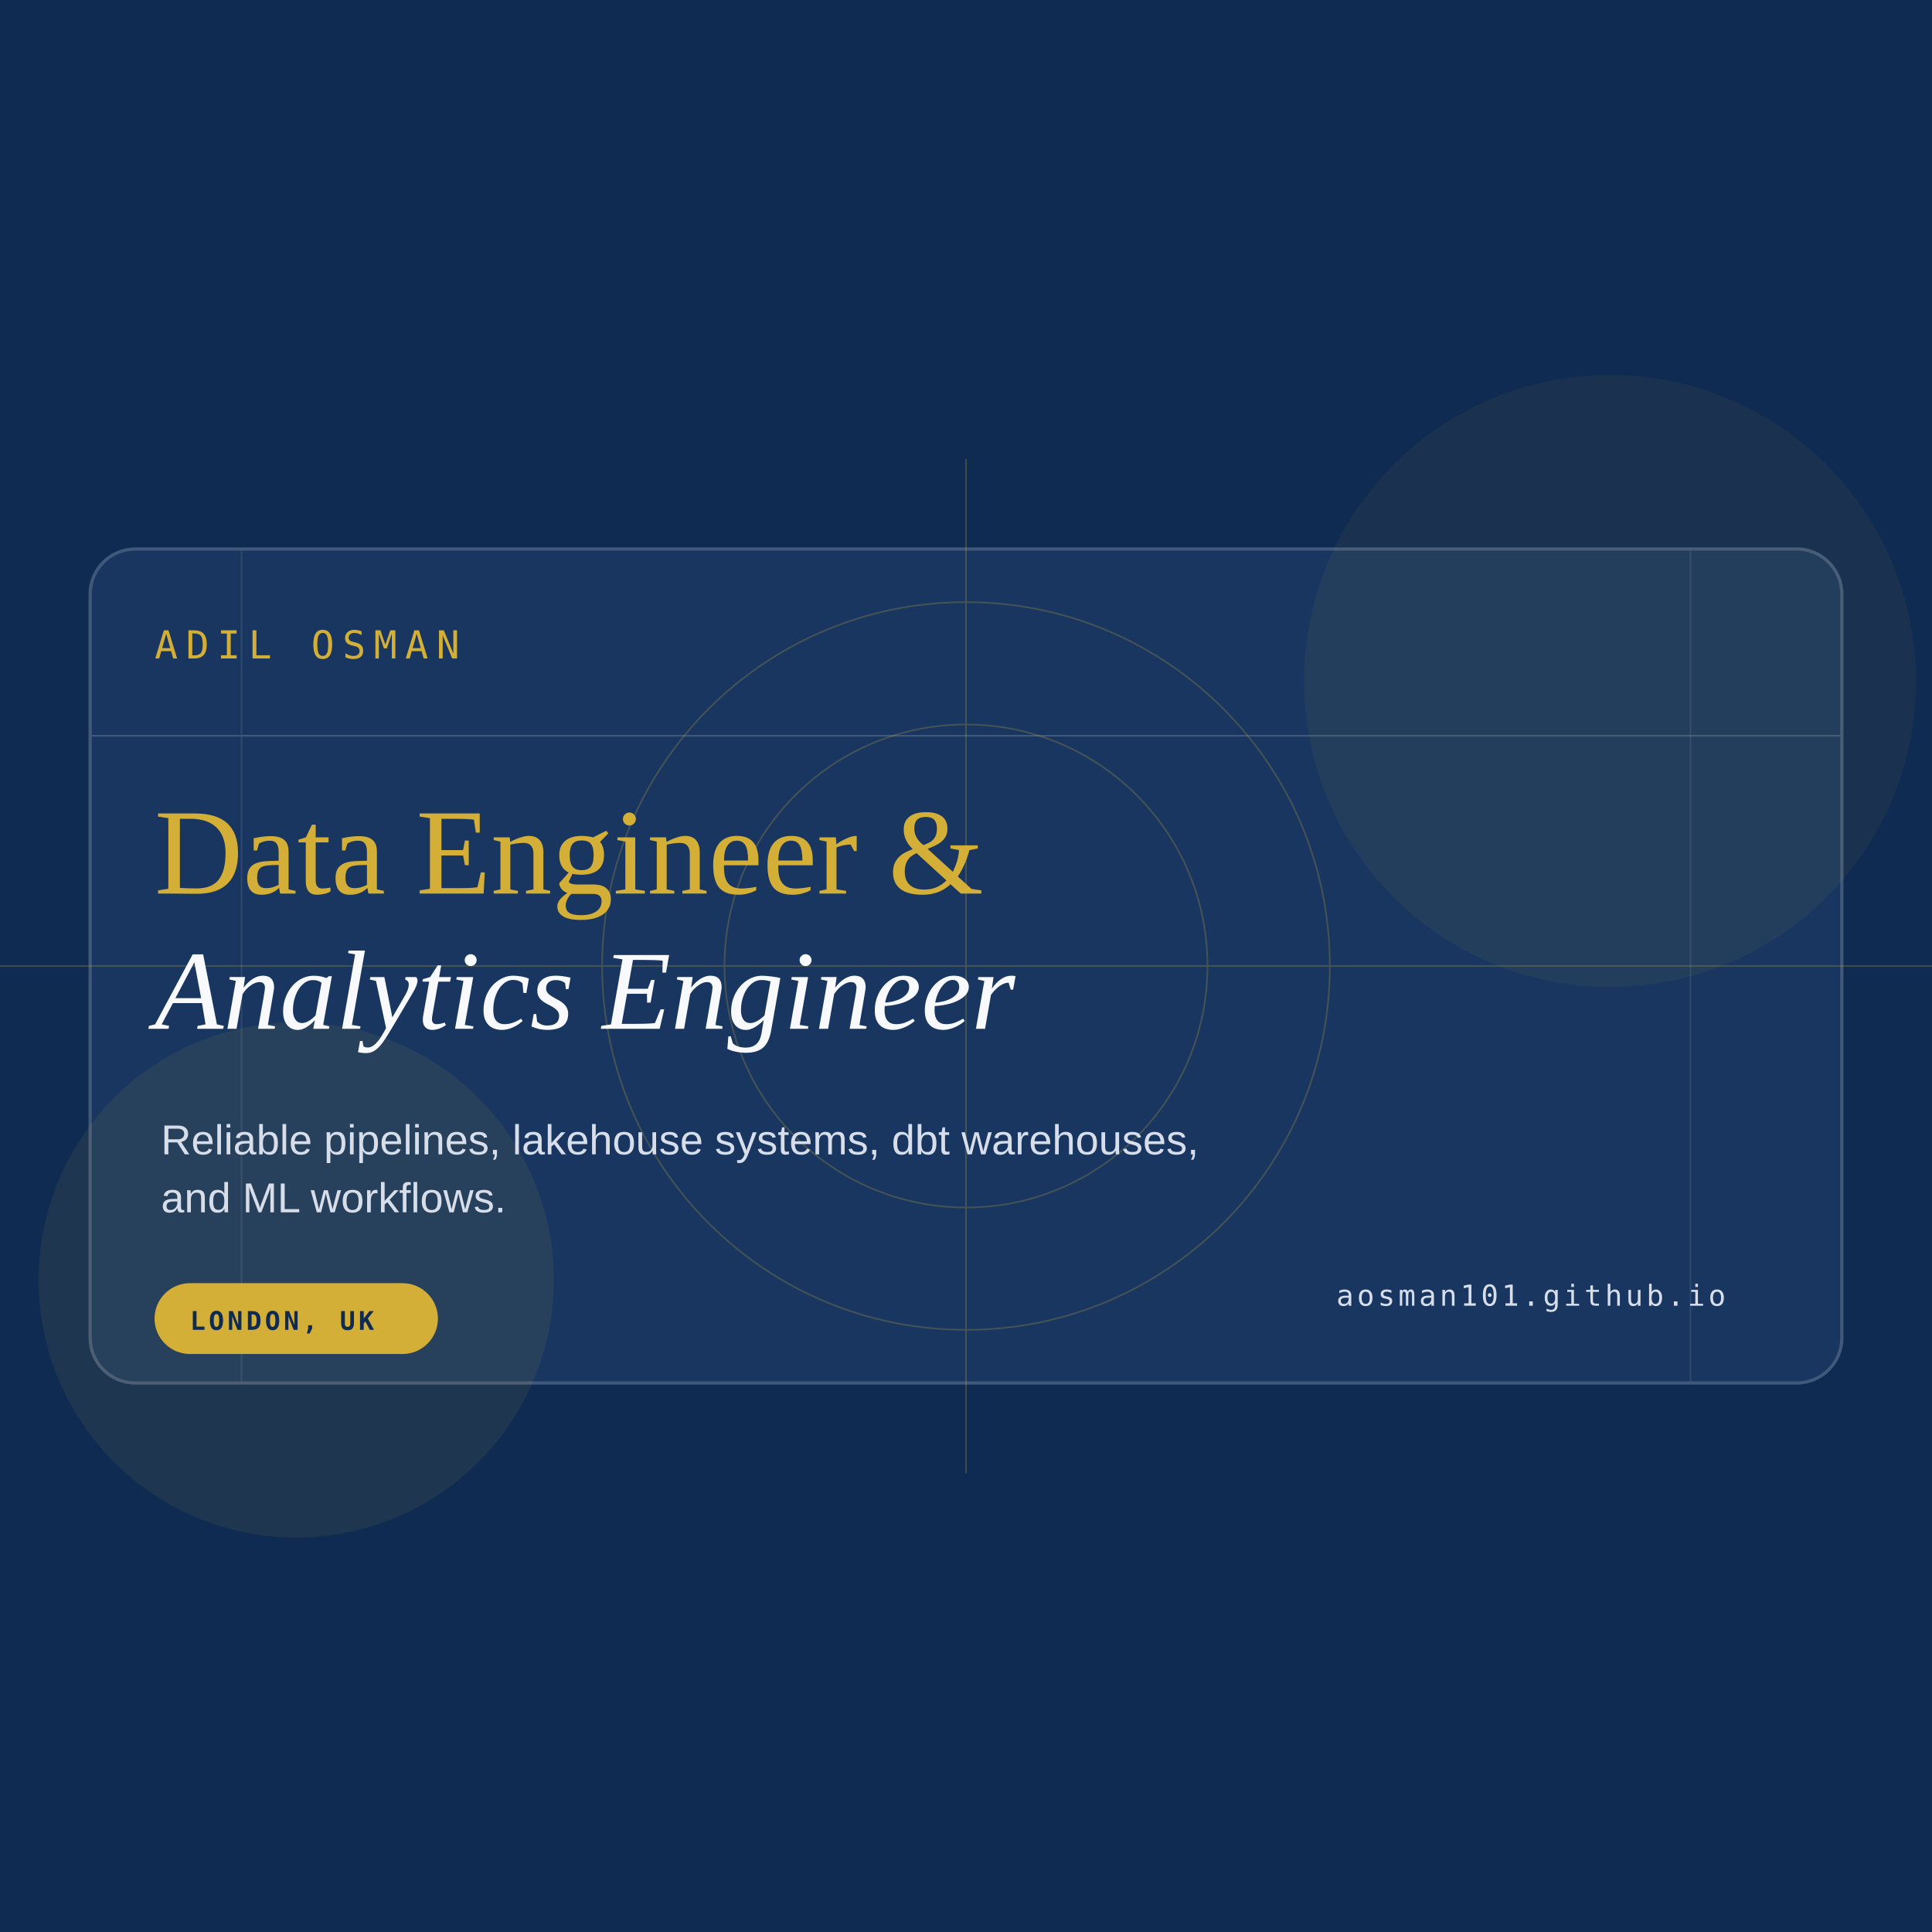
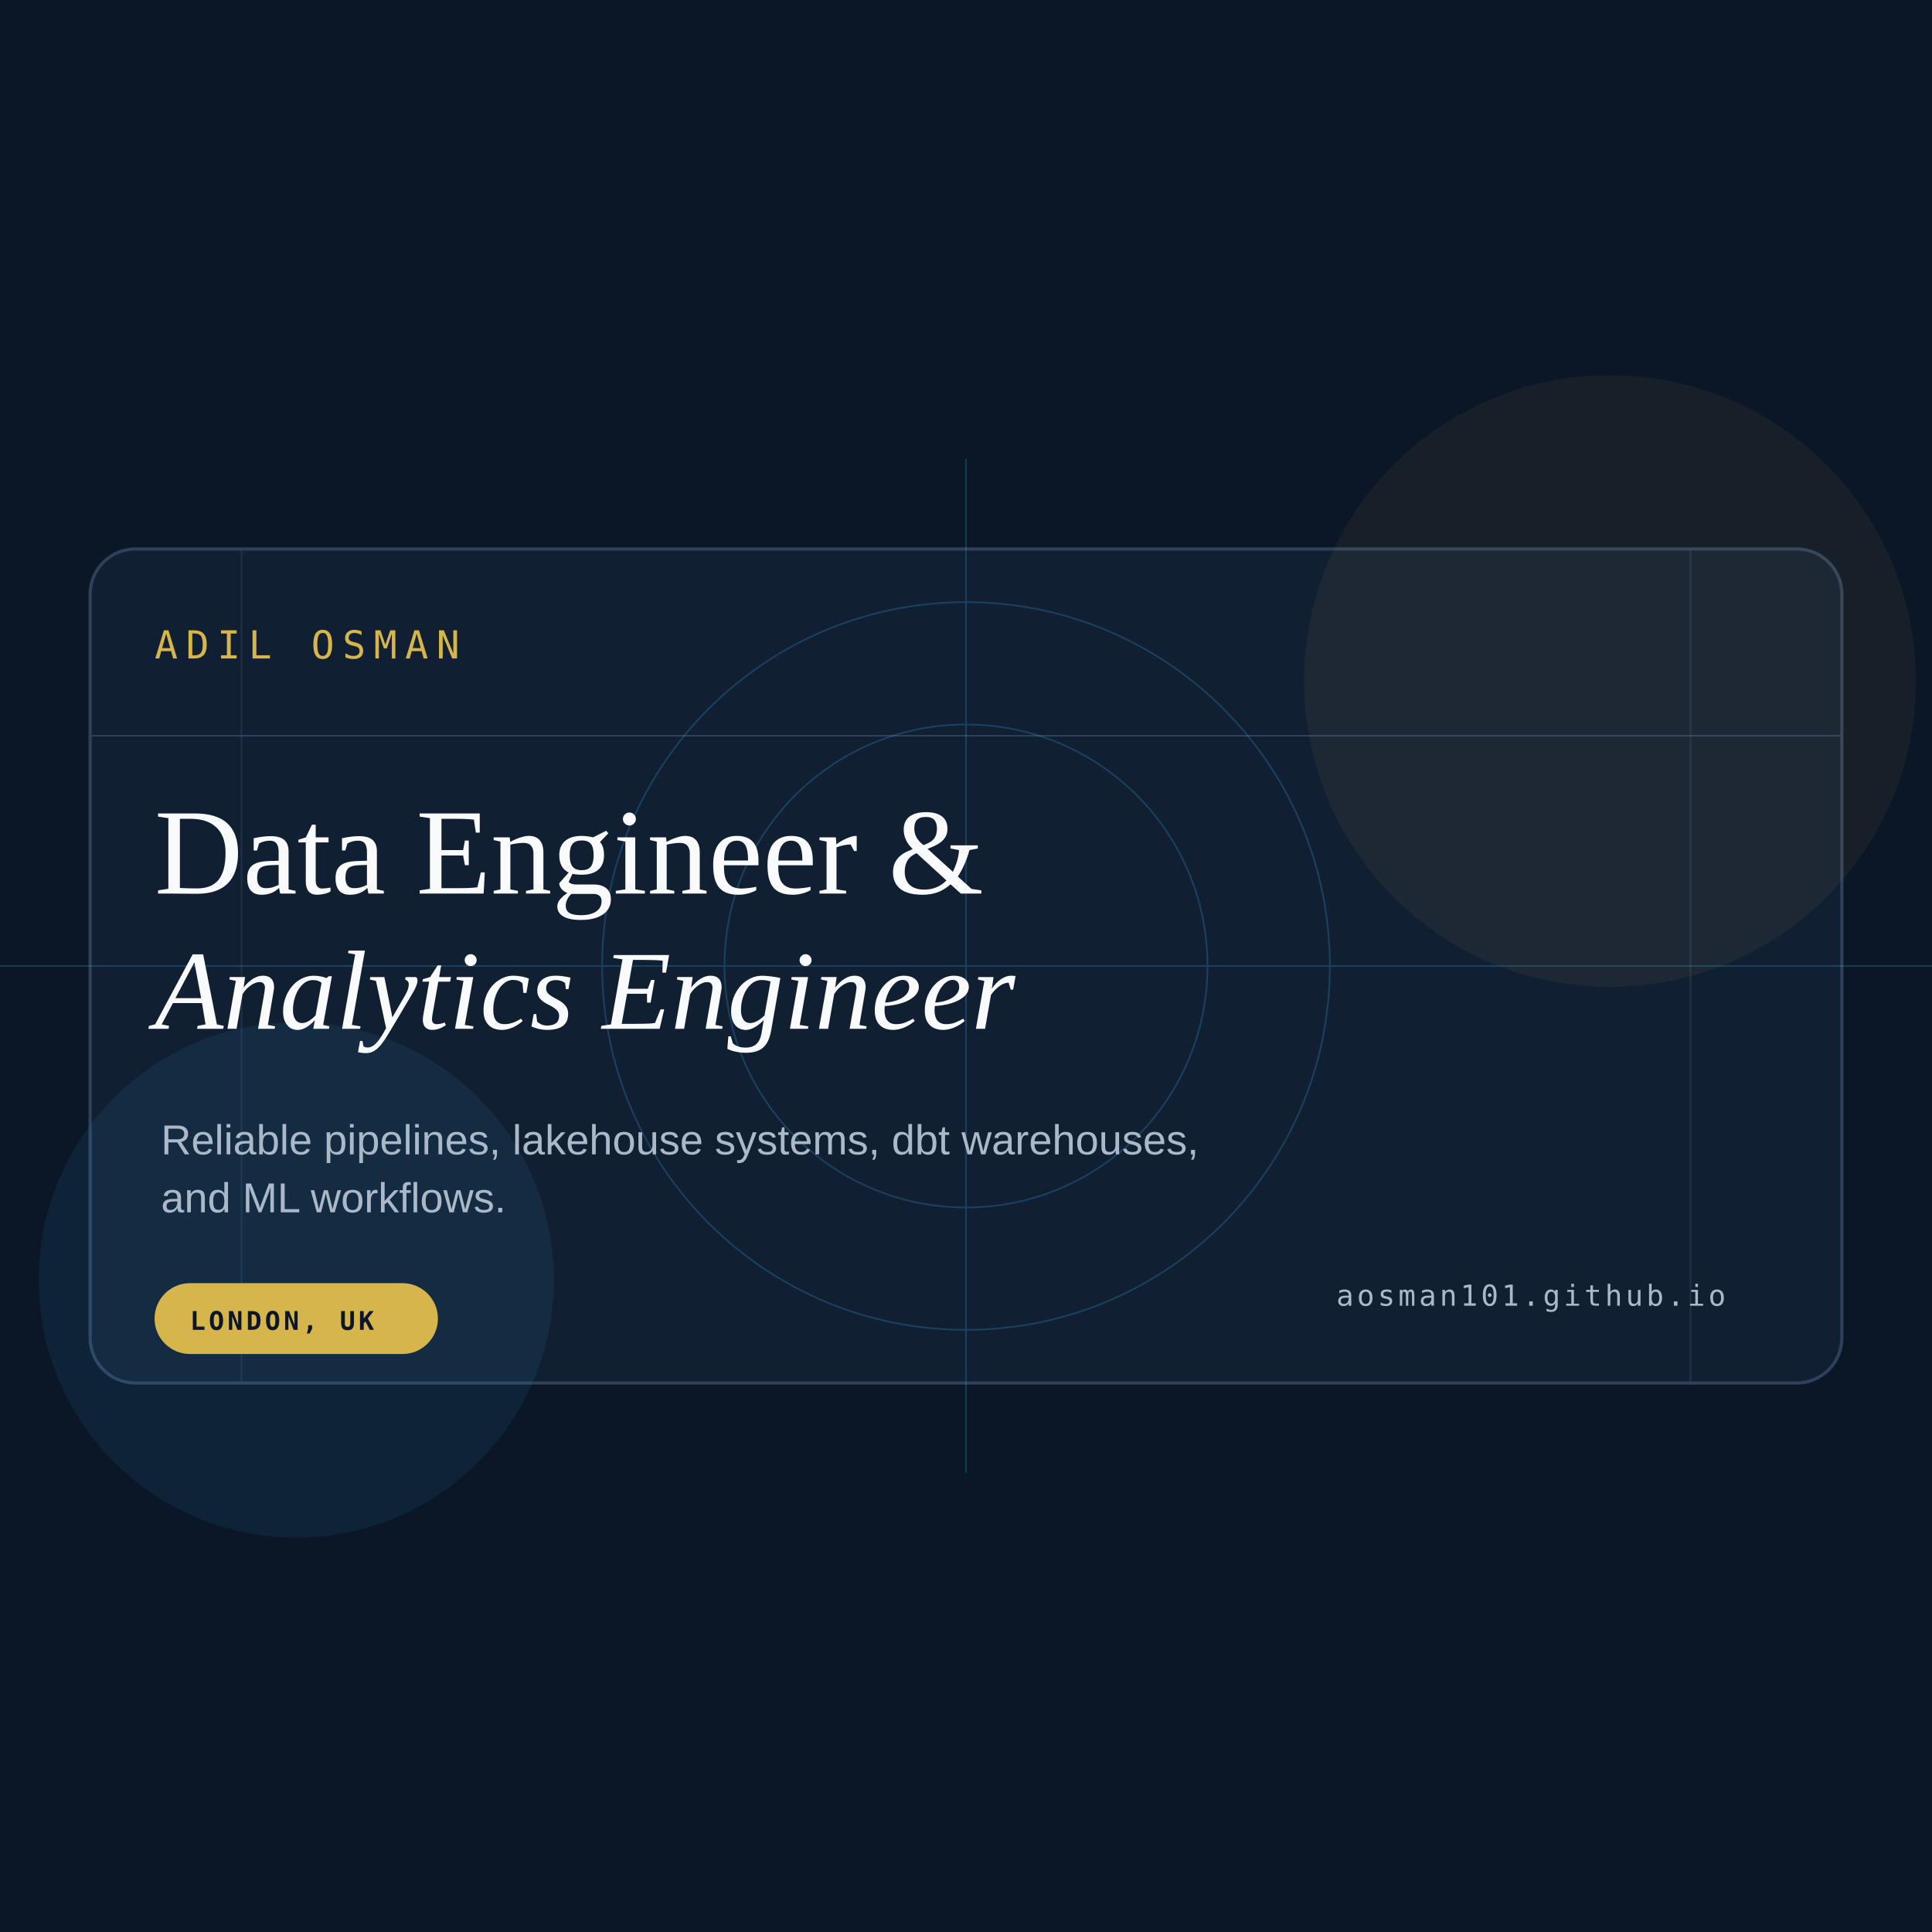
<svg xmlns="http://www.w3.org/2000/svg" width="1200" height="1200" viewBox="0 0 1200 1200" fill="none">
-   <rect width="1200" height="1200" fill="#0F2B52" />
+   <rect width="1200" height="1200" fill="#0B1626" />
  <g transform="translate(0 285)">
-     <rect width="1200" height="630" fill="#0F2B52" />
-     <rect x="56" y="56" width="1088" height="518" rx="28" fill="#183660" stroke="#40587A" stroke-width="2" />
-     <path d="M56 172H1144" stroke="#40587A" stroke-width="1" />
-     <path d="M150 56V574M1050 56V574" stroke="#40587A" stroke-width="1" opacity="0.55" />
-     <g opacity="0.24">
-       <path d="M0 315H1200" stroke="#D4AF37" />
-       <path d="M600 0V630" stroke="#D4AF37" />
-       <circle cx="600" cy="315" r="226" stroke="#D4AF37" />
-       <circle cx="600" cy="315" r="150" stroke="#D4AF37" />
+     <rect width="1200" height="630" fill="#0B1626" />
+     <rect x="56" y="56" width="1088" height="518" rx="28" fill="#111F33" stroke="#2E405A" stroke-width="2" />
+     <path d="M56 172H1144" stroke="#2E405A" stroke-width="1" />
+     <path d="M150 56V574M1050 56V574" stroke="#2E405A" stroke-width="1" opacity="0.55" />
+     <g opacity="0.22">
+       <path d="M0 315H1200" stroke="#38BDF8" />
+       <path d="M600 0V630" stroke="#38BDF8" />
+       <circle cx="600" cy="315" r="226" stroke="#38BDF8" />
+       <circle cx="600" cy="315" r="150" stroke="#38BDF8" />
    </g>
-     <circle cx="1000" cy="138" r="190" fill="#D4AF37" opacity="0.06" />
-     <circle cx="184" cy="510" r="160" fill="#D4AF37" opacity="0.08" />
-     <text x="96" y="124" fill="#D4AF37" font-family="IBM Plex Mono, Menlo, monospace" font-size="24" font-weight="500" letter-spacing="5">ADIL OSMAN</text>
-     <text x="96" y="270" fill="#D4AF37" font-family="Georgia, Times New Roman, serif" font-size="76" font-weight="400">Data Engineer &amp;</text>
-     <text x="96" y="354" fill="#F7F9FC" font-family="Georgia, Times New Roman, serif" font-size="70" font-style="italic" font-weight="400">Analytics Engineer</text>
-     <text x="100" y="432" fill="#D7DEEA" font-family="Outfit, Arial, sans-serif" font-size="26" font-weight="300">Reliable pipelines, lakehouse systems, dbt warehouses,</text>
-     <text x="100" y="468" fill="#D7DEEA" font-family="Outfit, Arial, sans-serif" font-size="26" font-weight="300">and ML workflows.</text>
+     <circle cx="1000" cy="138" r="190" fill="#D6B54A" opacity="0.06" />
+     <circle cx="184" cy="510" r="160" fill="#38BDF8" opacity="0.08" />
+     <text x="96" y="124" fill="#D6B54A" font-family="IBM Plex Mono, Menlo, monospace" font-size="24" font-weight="500" letter-spacing="5">ADIL OSMAN</text>
+     <text x="96" y="270" fill="#F8FAFC" font-family="Georgia, Times New Roman, serif" font-size="76" font-weight="400">Data Engineer &amp;</text>
+     <text x="96" y="354" fill="#F8FAFC" font-family="Georgia, Times New Roman, serif" font-size="70" font-style="italic" font-weight="400">Analytics Engineer</text>
+     <text x="100" y="432" fill="#AAB8C8" font-family="Outfit, Arial, sans-serif" font-size="26" font-weight="300">Reliable pipelines, lakehouse systems, dbt warehouses,</text>
+     <text x="100" y="468" fill="#AAB8C8" font-family="Outfit, Arial, sans-serif" font-size="26" font-weight="300">and ML workflows.</text>
    <g transform="translate(96 512)">
-       <rect width="176" height="44" rx="22" fill="#D4AF37" />
-       <text x="22" y="29" fill="#0F2B52" font-family="IBM Plex Mono, Menlo, monospace" font-size="16" font-weight="600" letter-spacing="2">LONDON, UK</text>
+       <rect width="176" height="44" rx="22" fill="#D6B54A" />
+       <text x="22" y="29" fill="#0B1626" font-family="IBM Plex Mono, Menlo, monospace" font-size="16" font-weight="600" letter-spacing="2">LONDON, UK</text>
    </g>
-     <text x="830" y="526" fill="#D7DEEA" font-family="IBM Plex Mono, Menlo, monospace" font-size="18" font-weight="500" letter-spacing="2">aosman101.github.io</text>
+     <text x="830" y="526" fill="#AAB8C8" font-family="IBM Plex Mono, Menlo, monospace" font-size="18" font-weight="500" letter-spacing="2">aosman101.github.io</text>
  </g>
</svg>
